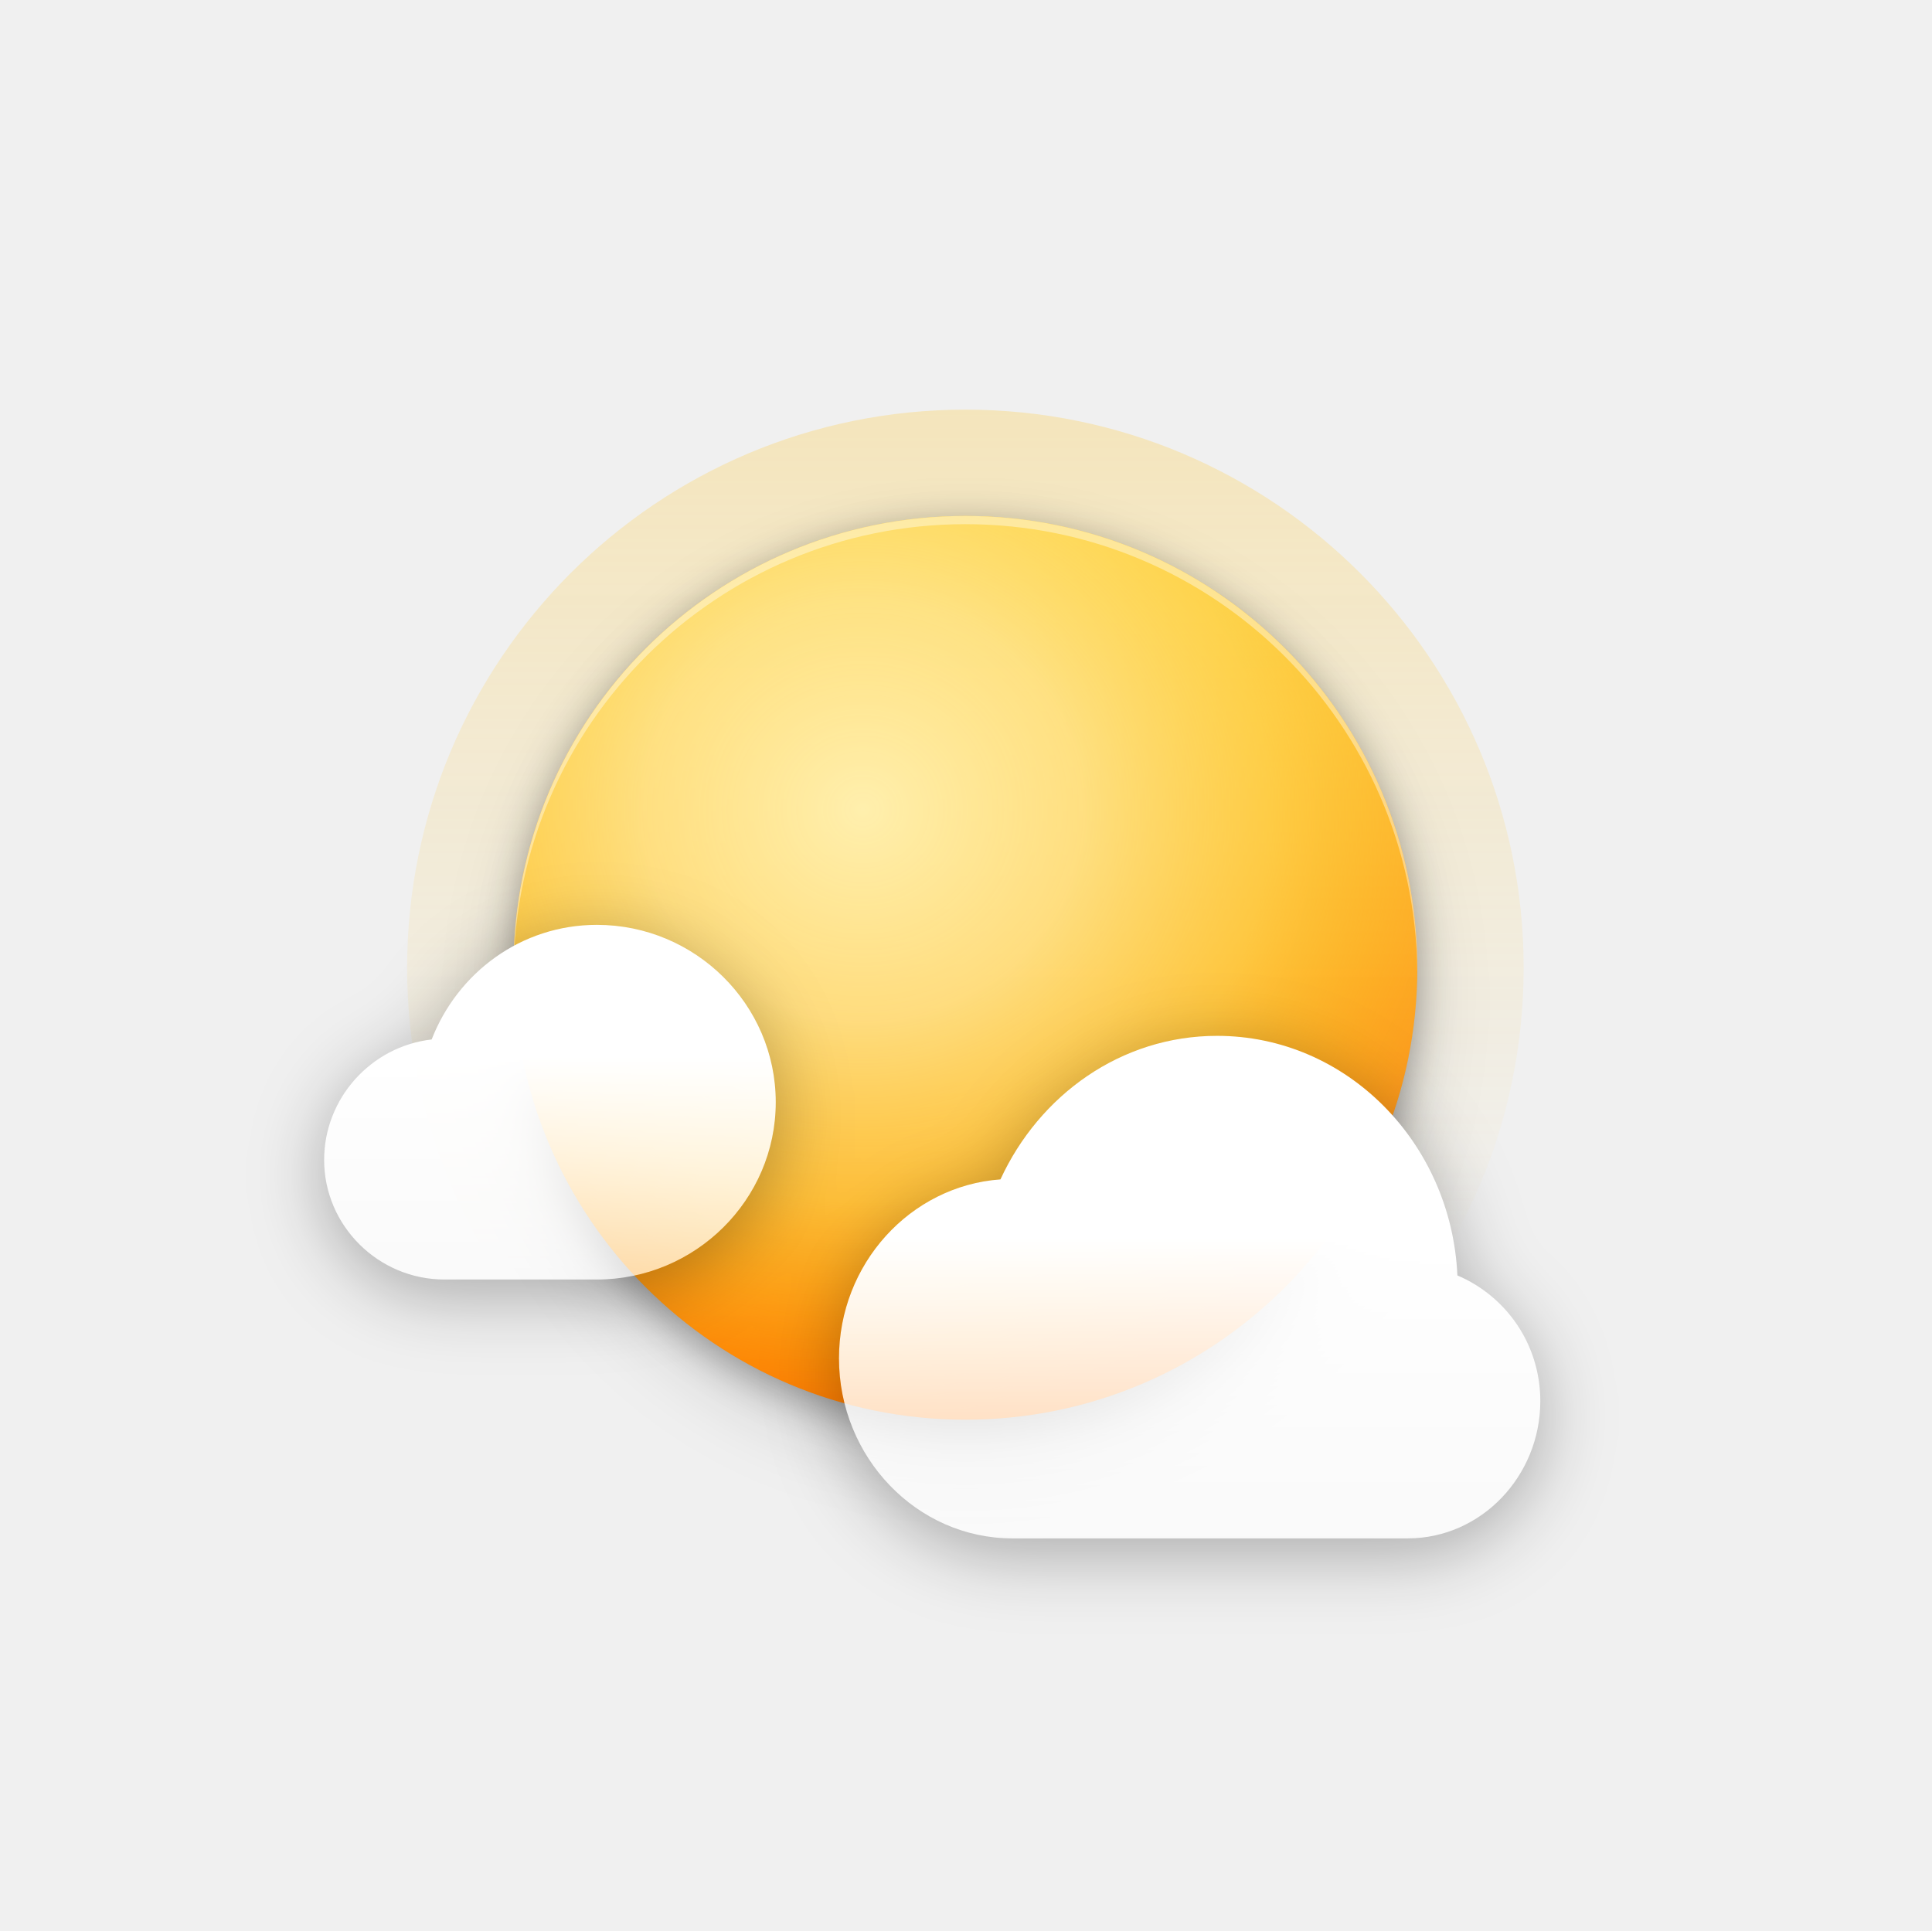
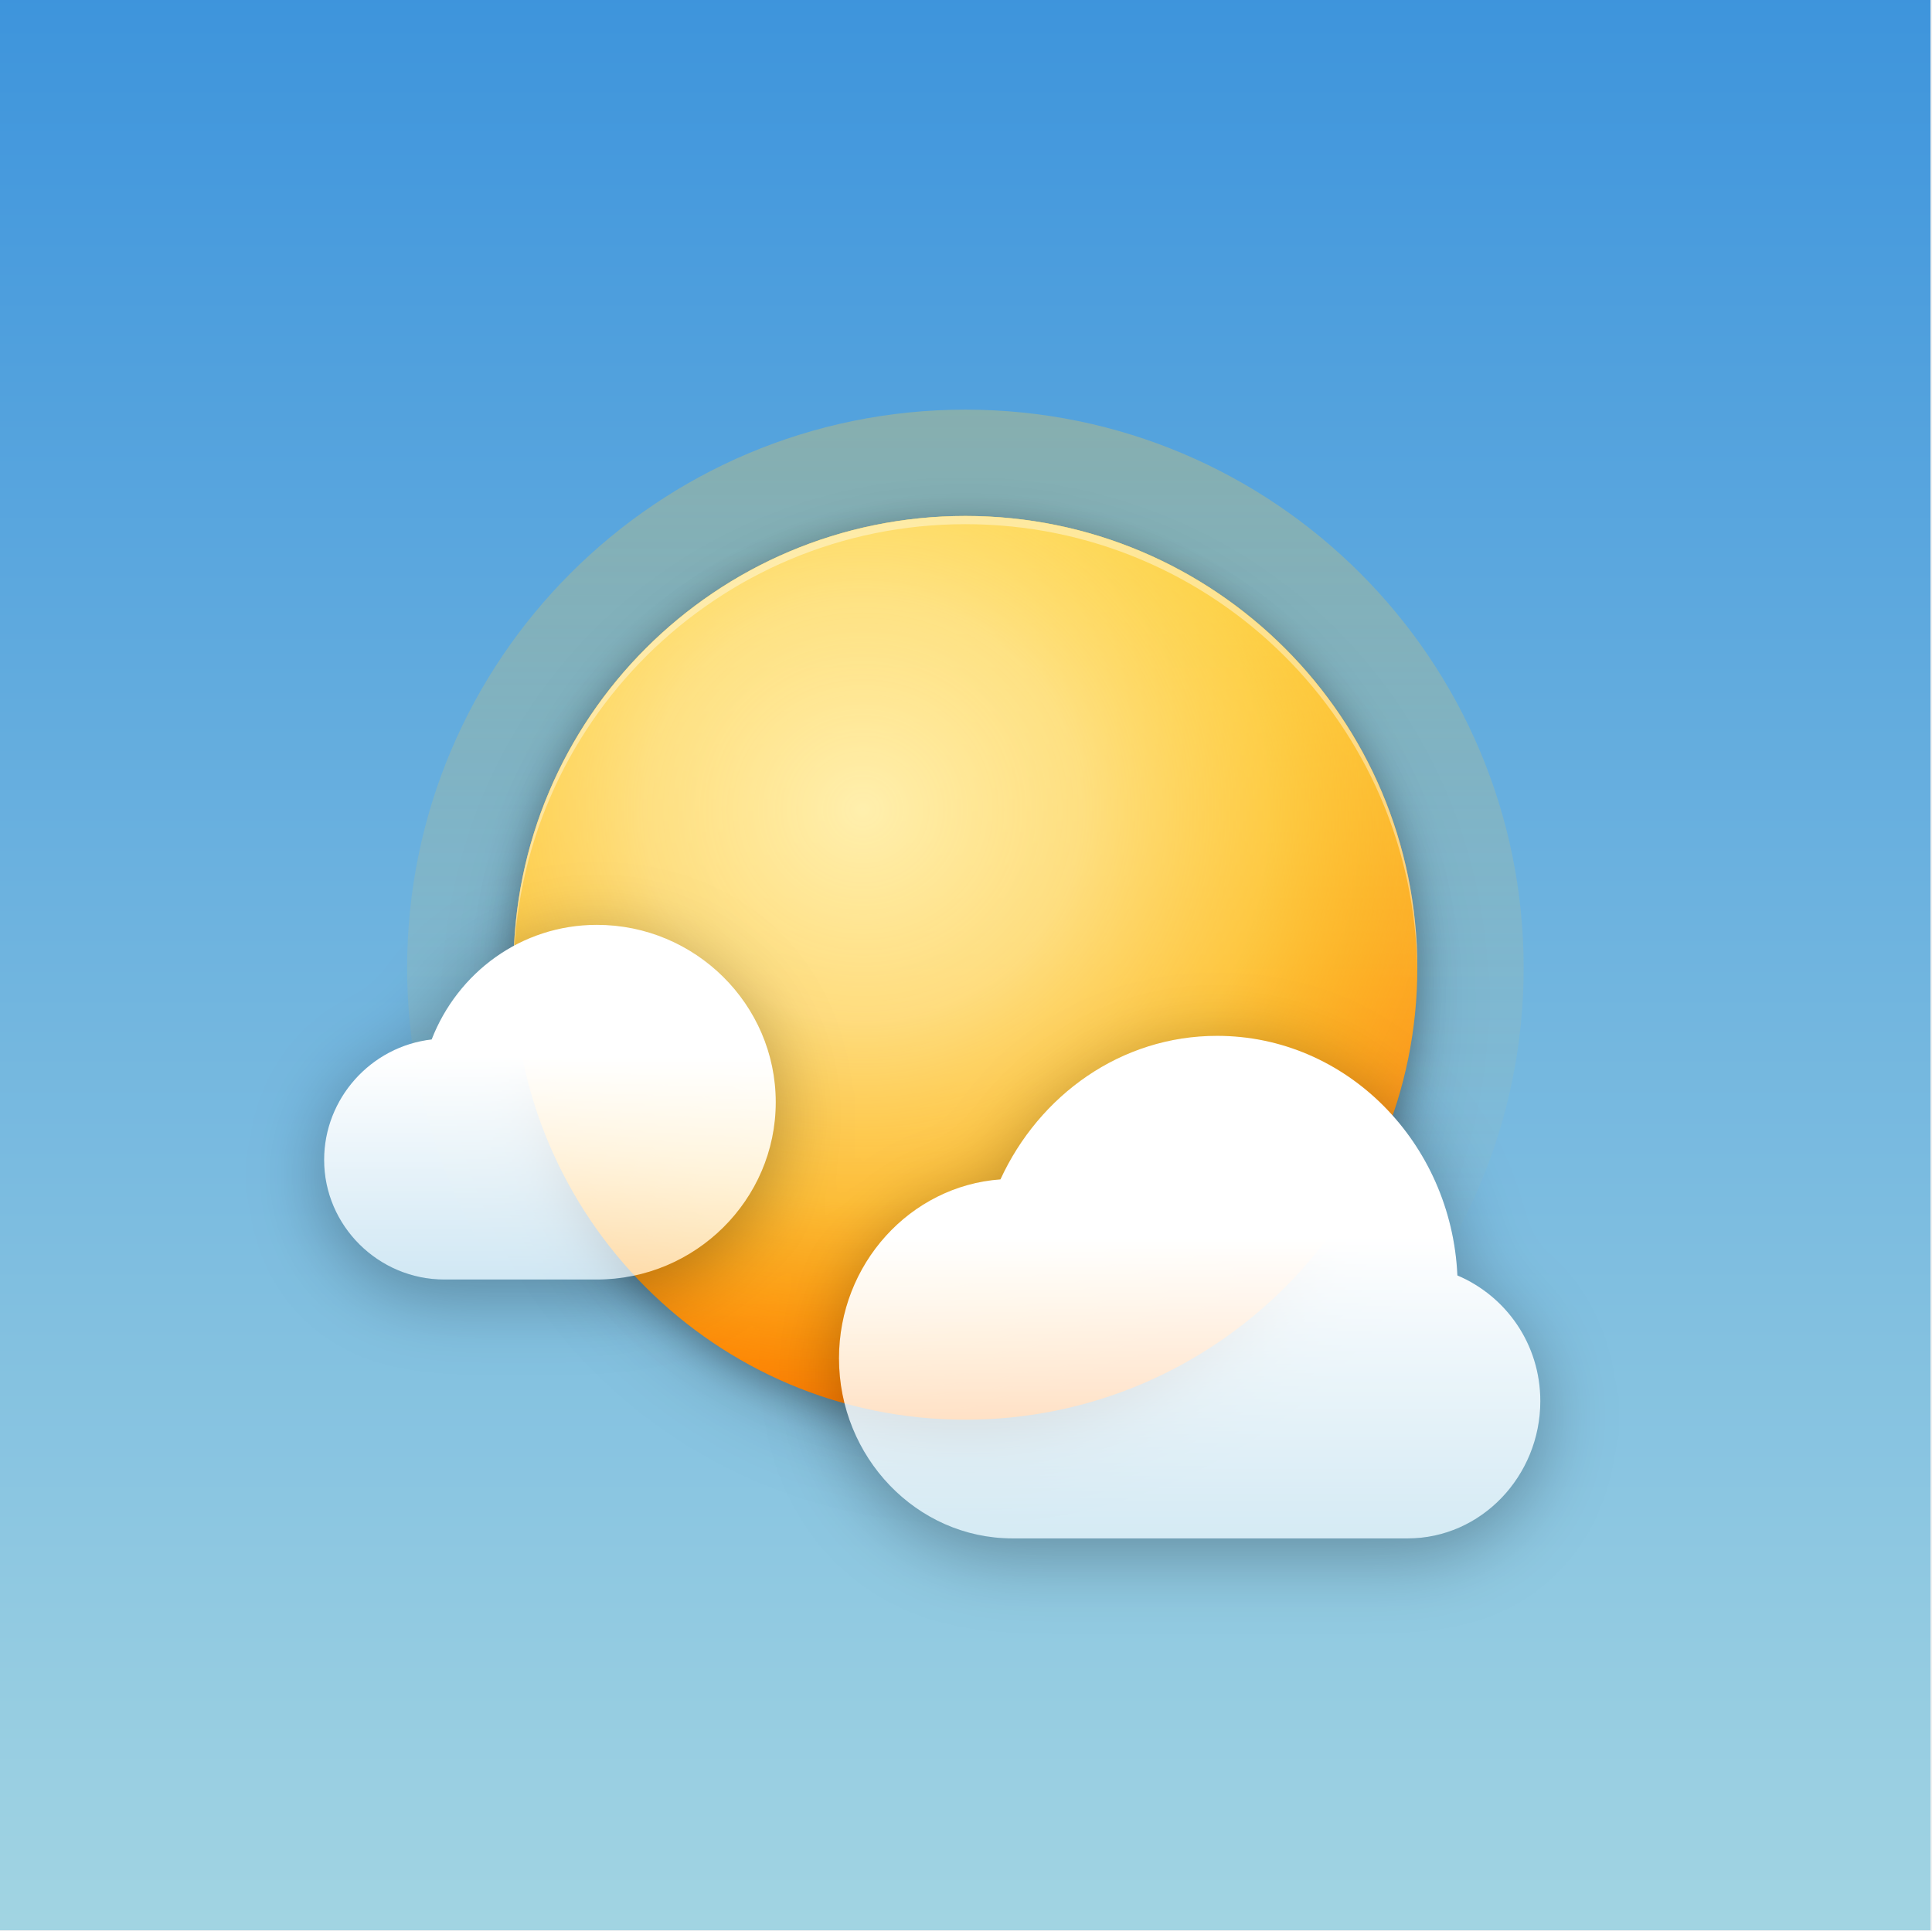
<svg xmlns="http://www.w3.org/2000/svg" xmlns:xlink="http://www.w3.org/1999/xlink" width="512.4" height="512" id="svg3336" version="1.1" style="enable-background:new">
  <defs id="defs3338">
    <filter style="color-interpolation-filters:sRGB" id="filter4245">
      <feFlood flood-opacity="0.4" flood-color="rgb(0,0,0)" result="flood" id="feFlood4247" />
      <feComposite in="flood" in2="SourceGraphic" operator="out" result="composite1" id="feComposite4249" />
      <feGaussianBlur in="composite1" stdDeviation="6" result="blur" id="feGaussianBlur4251" />
      <feOffset dx="0" dy="2" result="offset" id="feOffset4253" />
      <feComposite in="offset" in2="SourceGraphic" operator="atop" result="composite2" id="feComposite4255" />
    </filter>
    <filter style="color-interpolation-filters:sRGB" id="filter4711">
      <feFlood flood-opacity="0.502" flood-color="rgb(0,0,0)" result="flood" id="feFlood4713" />
      <feComposite in="flood" in2="SourceGraphic" operator="in" result="composite1" id="feComposite4715" />
      <feGaussianBlur in="composite1" stdDeviation="6" result="blur" id="feGaussianBlur4717" />
      <feOffset dx="0" dy="4" result="offset" id="feOffset4719" />
      <feComposite in="SourceGraphic" in2="offset" operator="over" result="composite2" id="feComposite4721" />
    </filter>
    <filter id="filter4214" x="-0.096" width="1.192" y="-0.096" height="1.192">
      <feGaussianBlur stdDeviation="11.52" id="feGaussianBlur4216" />
    </filter>
    <filter id="filter4220" x="-0.072" width="1.144" y="-0.143" height="1.286">
      <feGaussianBlur stdDeviation="9.706" id="feGaussianBlur4222" />
    </filter>
    <filter style="color-interpolation-filters:sRGB" id="filter4202">
      <feComposite k4="0" k3="0" in2="SourceGraphic" operator="arithmetic" k1="0" k2="1" result="composite1" id="feComposite4204" />
      <feColorMatrix in="composite1" values="0" type="saturate" result="colormatrix1" id="feColorMatrix4206" />
      <feFlood flood-opacity="1" flood-color="rgb(21,86,141)" result="flood1" id="feFlood4208" />
      <feBlend in="flood1" in2="colormatrix1" mode="multiply" result="blend1" id="feBlend4210" />
      <feBlend in2="blend1" mode="screen" result="blend2" id="feBlend4212" />
      <feColorMatrix in="blend2" values="1" type="saturate" result="colormatrix2" id="feColorMatrix4214" />
      <feComposite in="colormatrix2" in2="SourceGraphic" operator="in" result="composite2" id="feComposite4216" />
    </filter>
    <filter style="color-interpolation-filters:sRGB" id="filter4154">
      <feComposite in2="SourceGraphic" operator="arithmetic" k1="0" k2="1" result="composite1" id="feComposite4156" k3="0" k4="0" />
      <feColorMatrix in="composite1" values="0" type="saturate" result="colormatrix1" id="feColorMatrix4158" />
      <feFlood flood-opacity="1" flood-color="rgb(67,115,183)" result="flood1" id="feFlood4160" />
      <feBlend in="flood1" in2="colormatrix1" mode="multiply" result="blend1" id="feBlend4162" />
      <feBlend in2="blend1" mode="screen" result="blend2" id="feBlend4164" />
      <feColorMatrix in="blend2" values="1" type="saturate" result="colormatrix2" id="feColorMatrix4166" />
      <feComposite in="colormatrix2" in2="SourceGraphic" operator="in" result="composite2" id="feComposite4168" />
    </filter>
    <linearGradient id="linearGradient4198">
      <stop style="stop-color:#ffefad;stop-opacity:1" offset="0" id="stop4200" />
      <stop id="stop4218" offset="0.346" style="stop-color:#ffe88f;stop-opacity:0.839" />
      <stop id="stop4206" offset="0.642" style="stop-color:#ffdc50;stop-opacity:0.627" />
      <stop style="stop-color:#ffcc00;stop-opacity:0;" offset="1" id="stop4202" />
    </linearGradient>
    <linearGradient id="linearGradient4235">
      <stop style="stop-color:#ffffff;stop-opacity:1;" offset="0" id="stop4237" />
      <stop style="stop-color:#ffffff;stop-opacity:0;" offset="1" id="stop4240" />
    </linearGradient>
    <linearGradient id="linearGradient4325">
      <stop style="stop-color:#ffcc43;stop-opacity:1" offset="0" id="stop4327" />
      <stop style="stop-color:#ffcc43;stop-opacity:0" offset="1" id="stop4329" />
    </linearGradient>
    <linearGradient id="linearGradient4237">
      <stop style="stop-color:#fd7900;stop-opacity:1" offset="0" id="stop4239" />
      <stop style="stop-color:#fbcc4f;stop-opacity:0.996" offset="1" id="stop4241" />
    </linearGradient>
    <clipPath clipPathUnits="userSpaceOnUse" id="clipPath4241">
      <path id="path4243" d="m 166.054,18 179.892,0 c 145.297,0 166.054,20.737 166.054,165.899 l 0,144.203 c 0,145.161 -20.757,165.898 -166.054,165.898 l -179.892,0 C 20.757,494 0,473.263 0,328.102 L 0,183.899 C 0,38.737 20.757,18 166.054,18 Z" style="fill:#0000ff;fill-opacity:0.081;stroke:#0000ff;display:inline" />
    </clipPath>
    <clipPath clipPathUnits="userSpaceOnUse" id="clipPath4510">
      <path style="fill:#0000ff;fill-opacity:0.081;stroke:#0000ff;display:inline" d="m 463.307,-109.561 179.892,0 c 145.297,0 166.054,20.737 166.054,165.899 l 0,144.203 c 0,145.161 -20.757,165.898 -166.054,165.898 l -179.892,0 c -145.297,0 -166.054,-20.737 -166.054,-165.898 l 0,-144.203 c 0,-145.162 20.757,-165.899 166.054,-165.899 z" id="path4512" />
    </clipPath>
    <clipPath clipPathUnits="userSpaceOnUse" id="clipPath4707">
      <path id="path4709" d="m 166.054,18 179.892,0 c 145.297,0 166.054,20.737 166.054,165.899 l 0,144.203 c 0,145.161 -20.757,165.898 -166.054,165.898 l -179.892,0 C 20.757,494 0,473.263 0,328.102 L 0,183.899 C 0,38.737 20.757,18 166.054,18 Z" style="fill:#ff00ff;fill-opacity:0.505;stroke:none;display:inline" />
    </clipPath>
    <clipPath clipPathUnits="userSpaceOnUse" id="clipPath4170">
      <path style="fill:#ffffff;fill-opacity:1;stroke:none;display:inline" d="m 166.054,18 179.892,0 c 145.297,0 166.054,20.737 166.054,165.899 l 0,144.203 c 0,145.161 -20.757,165.898 -166.054,165.898 l -179.892,0 C 20.757,494 0,473.263 0,328.102 L 0,183.899 C 0,38.737 20.757,18 166.054,18 Z" id="path4172" />
    </clipPath>
    <linearGradient xlink:href="#linearGradient7537" id="linearGradient3223" gradientUnits="userSpaceOnUse" gradientTransform="matrix(5.332943,0,0,-5.417932,0.01904181,5682.273)" x1="44.237" y1="1046.266" x2="44.237" y2="960.214" />
    <linearGradient id="linearGradient7537">
      <stop style="stop-color:#247eca;stop-opacity:0.996" offset="0" id="stop7539" />
      <stop style="stop-color:#a1d4e2;stop-opacity:0.996" offset="1" id="stop7541" />
    </linearGradient>
    <clipPath clipPathUnits="userSpaceOnUse" id="clipPath4967">
      <path style="opacity:0.4;color:#000000;fill:#ff00ff;fill-opacity:1;fill-rule:nonzero;stroke:none;stroke-width:1;marker:none;visibility:visible;display:inline;overflow:visible;enable-background:accumulate" d="M 119.864,193.96 236.178,151.15 339.167,166.365 392.098,328.039 392.283,494 119.864,494 Z" id="path4969" />
    </clipPath>
    <clipPath clipPathUnits="userSpaceOnUse" id="clipPath4126">
      <path style="opacity:0.571;color:#000000;fill:#ff00ff;fill-opacity:1;fill-rule:nonzero;stroke:none;stroke-width:1;marker:none;visibility:visible;display:inline;overflow:visible;enable-background:accumulate" d="m 160.282,309.999 122.95,60 0,124.001 -122.95,0 z" id="path4128" />
    </clipPath>
    <clipPath clipPathUnits="userSpaceOnUse" id="clipPath4327">
      <path id="path4329" d="m 620,120 272,0 0,204 -68,68 -204,0 z" style="opacity:0.438;color:#000000;fill:#ff00ff;fill-opacity:1;fill-rule:nonzero;stroke:none;stroke-width:10;marker:none;visibility:visible;display:inline;overflow:visible;enable-background:accumulate" />
    </clipPath>
    <clipPath clipPathUnits="userSpaceOnUse" id="clipPath4175">
      <rect style="opacity:0.4;color:#000000;fill:#ff00ff;fill-opacity:1;fill-rule:nonzero;stroke:none;stroke-width:10;marker:none;visibility:visible;display:inline;overflow:visible;enable-background:accumulate" id="rect4177" width="272" height="224" x="120" y="270" />
    </clipPath>
    <linearGradient xlink:href="#linearGradient4181" id="linearGradient4465" gradientUnits="userSpaceOnUse" x1="176" y1="240" x2="176" y2="136" gradientTransform="translate(0,-376)" />
    <linearGradient id="linearGradient4181">
      <stop id="stop4311" offset="0" style="stop-color:#c7c8ca;stop-opacity:1" />
      <stop id="stop4313" offset="1" style="stop-color:#aaadb2;stop-opacity:1" />
    </linearGradient>
    <linearGradient xlink:href="#linearGradient4277" id="linearGradient4283" x1="176" y1="136" x2="176" y2="237.938" gradientUnits="userSpaceOnUse" />
    <linearGradient id="linearGradient4277">
      <stop style="stop-color:#ffffff;stop-opacity:1;" offset="0" id="stop4279" />
      <stop style="stop-color:#ffffff;stop-opacity:0;" offset="1" id="stop4281" />
    </linearGradient>
    <linearGradient xlink:href="#linearGradient4181" id="linearGradient4189" gradientUnits="userSpaceOnUse" x1="176" y1="240" x2="176" y2="136" gradientTransform="translate(0,-376)" />
    <linearGradient xlink:href="#linearGradient4277" id="linearGradient4197" x1="176" y1="136" x2="176" y2="237.938" gradientUnits="userSpaceOnUse" />
    <linearGradient xlink:href="#linearGradient4181" id="linearGradient4209" gradientUnits="userSpaceOnUse" x1="176" y1="240" x2="176" y2="136" gradientTransform="translate(0,-376)" />
    <linearGradient xlink:href="#linearGradient4277" id="linearGradient4217" x1="176" y1="136" x2="176" y2="237.938" gradientUnits="userSpaceOnUse" />
    <clipPath clipPathUnits="userSpaceOnUse" id="clipPath4371">
      <path style="color:#000000;fill:#ff0000;fill-opacity:0.505;fill-rule:nonzero;stroke:none;stroke-width:40;marker:none;visibility:visible;display:inline;overflow:visible;enable-background:accumulate" d="m 104,232 0,48 136,0 0,-48 -136,0 z m 168,0 0,48 136,0 0,-48 -136,0 z m -168,136 0,112 136,0 0,-112 -136,0 z m 168,0 0,112 136,0 0,-112 -136,0 z" id="path4373" />
    </clipPath>
    <linearGradient xlink:href="#linearGradient4181-5" id="linearGradient4465-6" gradientUnits="userSpaceOnUse" x1="176" y1="240" x2="176" y2="136" gradientTransform="translate(0,-376)" />
    <linearGradient id="linearGradient4181-5">
      <stop id="stop4311-7" offset="0" style="stop-color:#888888;stop-opacity:1" />
      <stop id="stop4313-3" offset="1" style="stop-color:#646464;stop-opacity:1" />
    </linearGradient>
    <linearGradient xlink:href="#linearGradient4181-5" id="linearGradient4167" gradientUnits="userSpaceOnUse" x1="176" y1="240" x2="176" y2="136" gradientTransform="translate(0,-376)" />
    <linearGradient xlink:href="#linearGradient4181-5" id="linearGradient4179" gradientUnits="userSpaceOnUse" x1="176" y1="240" x2="176" y2="136" gradientTransform="translate(0,-376)" />
    <clipPath clipPathUnits="userSpaceOnUse" id="clipPath4371-1">
      <path style="color:#000000;fill:#ff0000;fill-opacity:0.505;fill-rule:nonzero;stroke:none;stroke-width:40;marker:none;visibility:visible;display:inline;overflow:visible;enable-background:accumulate" d="m 104,232 0,48 136,0 0,-48 -136,0 z m 168,0 0,48 136,0 0,-48 -136,0 z m -168,136 0,112 136,0 0,-112 -136,0 z m 168,0 0,112 136,0 0,-112 -136,0 z" id="path4373-0" />
    </clipPath>
    <linearGradient xlink:href="#linearGradient4390" id="linearGradient5805" gradientUnits="userSpaceOnUse" x1="112" y1="280" x2="112" y2="232" />
    <linearGradient id="linearGradient4390">
      <stop style="stop-color:#b4b4b4;stop-opacity:0.996" offset="0" id="stop4392" />
      <stop id="stop4398" offset="0.166" style="stop-color:#d0d0d0;stop-opacity:0.996" />
      <stop style="stop-color:#e3e3e3;stop-opacity:0.996" offset="0.829" id="stop4400" />
      <stop style="stop-color:#ffffff;stop-opacity:0.996" offset="1" id="stop4394" />
    </linearGradient>
    <linearGradient xlink:href="#linearGradient4475" id="linearGradient5807" gradientUnits="userSpaceOnUse" x1="112" y1="232" x2="112" y2="276" />
    <linearGradient id="linearGradient4475">
      <stop style="stop-color:#ffffff;stop-opacity:1;" offset="0" id="stop4477" />
      <stop style="stop-color:#ffffff;stop-opacity:0;" offset="1" id="stop4479" />
    </linearGradient>
    <clipPath clipPathUnits="userSpaceOnUse" id="clipPath4242">
      <rect style="opacity:0.4;color:#000000;fill:#ff00ff;fill-opacity:1;fill-rule:nonzero;stroke:none;stroke-width:10;marker:none;visibility:visible;display:inline;overflow:visible;enable-background:accumulate" id="rect4244" width="16" height="88" x="104" y="264" />
    </clipPath>
    <linearGradient xlink:href="#linearGradient4390" id="linearGradient4250" gradientUnits="userSpaceOnUse" x1="112" y1="280" x2="112" y2="232" />
    <linearGradient xlink:href="#linearGradient4475" id="linearGradient4262" gradientUnits="userSpaceOnUse" x1="112" y1="232" x2="112" y2="276" />
    <linearGradient xlink:href="#linearGradient4142" id="linearGradient4148" x1="221.781" y1="353" x2="221.781" y2="494" gradientUnits="userSpaceOnUse" />
    <linearGradient id="linearGradient4142">
      <stop style="stop-color:#000000;stop-opacity:1;" offset="0" id="stop4144" />
      <stop id="stop4158" offset="0.75" style="stop-color:#000000;stop-opacity:0" />
      <stop style="stop-color:#000000;stop-opacity:0" offset="1" id="stop4146" />
    </linearGradient>
    <linearGradient xlink:href="#linearGradient7537-6" id="linearGradient4912-2" x1="256" y1="18" x2="256" y2="494" gradientUnits="userSpaceOnUse" />
    <linearGradient id="linearGradient7537-6">
      <stop style="stop-color:#68aedd;stop-opacity:0.996" offset="0" id="stop7539-0" />
      <stop style="stop-color:#2b7abe;stop-opacity:0.996" offset="1" id="stop7541-1" />
    </linearGradient>
    <clipPath clipPathUnits="userSpaceOnUse" id="clipPath4312">
      <rect style="color:#000000;fill:#ff00ff;fill-opacity:1;fill-rule:nonzero;stroke:none;stroke-width:1;marker:none;visibility:visible;display:inline;overflow:visible;enable-background:accumulate" id="rect4314" width="512" height="476" x="0" y="18" />
    </clipPath>
    <clipPath clipPathUnits="userSpaceOnUse" id="clipPath4333">
      <path id="path4335" d="m 0.73,318.937 c -23.833,0 -43.154,19.321 -43.154,43.154 0,17.081 9.926,31.842 24.322,38.836 -14.936,13.518 -24.322,33.056 -24.322,54.787 0,40.8 33.075,73.873 73.875,73.873 20.505,0 39.053,-8.358 52.438,-21.848 7.652,32.642 36.93,56.957 71.906,56.957 40.8,0 73.873,-33.075 73.873,-73.875 0,-40.8 -33.073,-73.873 -73.873,-73.873 -6.754,0 -13.29,0.923 -19.506,2.621 0.789,-4.168 1.219,-8.463 1.219,-12.861 0,-37.972 -30.782,-68.754 -68.754,-68.754 -10.261,0 -19.987,2.263 -28.732,6.293 -6.79,-14.927 -21.823,-25.311 -39.291,-25.311 z" style="color:#000000;fill:#ff00ff;fill-opacity:1;fill-rule:nonzero;stroke:none;stroke-width:4;marker:none;visibility:visible;display:inline;overflow:visible;enable-background:accumulate" />
    </clipPath>
    <clipPath clipPathUnits="userSpaceOnUse" id="clipPath4419">
      <path id="path4421" d="m 0.73,318.937 c -23.833,0 -43.154,19.321 -43.154,43.154 0,17.081 9.926,31.842 24.322,38.836 -14.936,13.518 -24.322,33.056 -24.322,54.787 0,40.8 33.075,73.873 73.875,73.873 20.505,0 39.053,-8.358 52.438,-21.848 7.652,32.642 36.93,56.957 71.906,56.957 40.8,0 73.873,-33.075 73.873,-73.875 0,-40.8 -33.073,-73.873 -73.873,-73.873 -6.754,0 -13.29,0.923 -19.506,2.621 0.789,-4.168 1.219,-8.463 1.219,-12.861 0,-37.972 -30.782,-68.754 -68.754,-68.754 -10.261,0 -19.987,2.263 -28.732,6.293 -6.79,-14.927 -21.823,-25.311 -39.291,-25.311 z" style="color:#000000;fill:#ff00ff;fill-opacity:1;fill-rule:nonzero;stroke:none;stroke-width:4;marker:none;visibility:visible;display:inline;overflow:visible;enable-background:accumulate" />
    </clipPath>
    <clipPath clipPathUnits="userSpaceOnUse" id="clipPath4450">
      <path id="path4452" d="m 538.799,285.393 c -5.789,0 -11.46,0.495 -16.984,1.426 -3.442,-0.674 -6.994,-1.035 -10.633,-1.035 -24.804,0 -45.773,16.407 -52.656,38.959 -0.384,0.494 -0.77,0.987 -1.145,1.488 -6.878,-4.042 -14.885,-6.369 -23.439,-6.369 -25.595,0 -46.342,20.749 -46.342,46.344 0,1.217 0.057,2.419 0.152,3.611 -5.377,-1.077 -10.937,-1.646 -16.631,-1.646 -44.337,0 -80.676,34.245 -84.012,77.727 -9.583,-4.457 -20.255,-6.963 -31.52,-6.963 -41.365,0 -74.898,33.533 -74.898,74.898 0,41.365 33.533,74.898 74.898,74.898 19.157,0 36.627,-7.202 49.871,-19.033 22.51,29.223 57.846,48.057 97.586,48.057 67.994,0 123.113,-55.121 123.113,-123.115 0,-2.312 -0.07,-4.608 -0.195,-6.889 4.204,0.53 8.487,0.803 12.834,0.803 56.102,0 101.582,-45.479 101.582,-101.58 0,-56.102 -45.48,-101.58 -101.582,-101.58 z" style="color:#000000;fill:#ff00ff;fill-opacity:1;fill-rule:nonzero;stroke:none;stroke-width:6;marker:none;visibility:visible;display:inline;overflow:visible;enable-background:accumulate" />
    </clipPath>
    <clipPath clipPathUnits="userSpaceOnUse" id="clipPath4481">
      <path id="path4483" d="m 412.525,434.023 c -20.722,0 -38.782,11.347 -48.342,28.158 -5.389,-3.023 -11.601,-4.754 -18.219,-4.754 -20.602,0 -37.303,16.703 -37.303,37.305 0,20.602 16.701,37.303 37.303,37.303 8.672,0 16.647,-2.97 22.982,-7.934 10.182,12.848 25.912,21.098 43.578,21.098 9.164,0 17.801,-2.231 25.422,-6.158 6.708,9.896 18.043,16.398 30.898,16.398 20.602,0 37.303,-16.701 37.303,-37.303 0,-20.602 -16.701,-37.303 -37.303,-37.303 -0.476,0 -0.948,0.018 -1.42,0.035 -4.195,-26.546 -27.175,-46.846 -54.9,-46.846 z" style="color:#000000;fill:#ff00ff;fill-opacity:1;fill-rule:nonzero;stroke:none;stroke-width:6;marker:none;visibility:visible;display:inline;overflow:visible;enable-background:accumulate" />
    </clipPath>
    <linearGradient xlink:href="#linearGradient4237" id="linearGradient4257" gradientUnits="userSpaceOnUse" x1="256" y1="382" x2="256" y2="94" />
    <clipPath clipPathUnits="userSpaceOnUse" id="clipPath4221">
      <path id="path4223" d="m 457.141,310.119 c -73.643,0 -137.164,43.3 -166.523,105.822 -5.68,-0.749 -11.473,-1.141 -17.357,-1.141 -72.648,0 -131.539,58.891 -131.539,131.539 0,72.648 58.891,131.541 131.539,131.541 31.674,0 60.732,-11.198 83.436,-29.848 28.876,18.869 63.377,29.848 100.445,29.848 101.554,0 183.879,-82.327 183.879,-183.881 0,-101.554 -82.325,-183.881 -183.879,-183.881 z" style="color:#000000;fill:#ff00ff;fill-opacity:1;fill-rule:nonzero;stroke:none;stroke-width:5;marker:none;visibility:visible;display:inline;overflow:visible;enable-background:accumulate" />
    </clipPath>
    <clipPath clipPathUnits="userSpaceOnUse" id="clipPath4257">
      <circle transform="matrix(1.736921,0,0,1.736921,-429.2321,-337.9773)" id="path4260" style="color:#000000;fill:#ff00ff;fill-opacity:1;fill-rule:nonzero;stroke:none;stroke-width:5;marker:none;visibility:visible;display:inline;overflow:visible;enable-background:accumulate" cx="261.676" cy="526.088" r="131.54" />
    </clipPath>
    <linearGradient xlink:href="#linearGradient4325" id="linearGradient4331" x1="112" y1="238" x2="332.065" y2="238" gradientUnits="userSpaceOnUse" />
    <linearGradient xlink:href="#linearGradient4235" id="linearGradient4242" x1="316.995" y1="305.94" x2="316.995" y2="573.271" gradientUnits="userSpaceOnUse" gradientTransform="matrix(0.809631,0,0,0.809631,58.86806,80.44334)" />
    <linearGradient xlink:href="#linearGradient4235" id="linearGradient4302" x1="-123.7" y1="-659.679" x2="-123.7" y2="-457.453" gradientUnits="userSpaceOnUse" />
    <linearGradient xlink:href="#linearGradient7537-9" id="linearGradient4912-5" x1="256" y1="18" x2="256" y2="494" gradientUnits="userSpaceOnUse" />
    <linearGradient id="linearGradient7537-9">
      <stop style="stop-color:#82b8dc;stop-opacity:0.996" offset="0" id="stop7539-4" />
      <stop style="stop-color:#4291d4;stop-opacity:0.996" offset="1" id="stop7541-2" />
    </linearGradient>
    <clipPath clipPathUnits="userSpaceOnUse" id="clipPath4415">
      <path style="color:#000000;fill:#ff00ff;fill-opacity:1;fill-rule:nonzero;stroke:none;stroke-width:1;marker:none;visibility:visible;display:inline;overflow:visible;enable-background:accumulate" d="m 0,18 0,476 512,0 0,-476 -512,0 z m 158.299,227.312 c 26.082,0 47.447,21.103 47.447,47.043 0,25.94 -21.365,47.037 -47.447,47.037 l -40.447,0 c -17.503,0 -31.889,-14.262 -31.889,-31.738 0,-16.298 12.419,-30.089 28.52,-31.943 6.869,-17.677 23.706,-30.398 43.816,-30.398 z m 164.484,29.441 c 34.433,0 62.154,28.406 63.746,63.553 12.902,5.481 21.99,18.227 21.99,33.326 0,19.901 -15.685,36.426 -35.166,36.426 l -50.57,0 -54.252,0 c -25.473,0 -46.018,-21.599 -46.018,-47.76 0,-25.038 18.875,-45.727 42.82,-47.471 10.294,-22.341 31.952,-38.074 57.449,-38.074 z" id="path4417" />
    </clipPath>
    <radialGradient xlink:href="#linearGradient4198" id="radialGradient4204" cx="223.316" cy="188.709" fx="223.316" fy="188.709" r="144" gradientUnits="userSpaceOnUse" gradientTransform="matrix(1.166339,-2.0999905e-8,2.0157067e-8,1.119527,-31.6261,3.476784)" />
    <filter style="color-interpolation-filters:sRGB" id="filter4292" x="-0.048" width="1.096" y="-0.048" height="1.096">
      <feGaussianBlur stdDeviation="5.76" id="feGaussianBlur4294" />
    </filter>
    <linearGradient gradientTransform="matrix(1,0,0,1.07563,0,-37.36134)" xlink:href="#linearGradient7537-8" id="linearGradient4912" x1="256" y1="18" x2="256" y2="494" gradientUnits="userSpaceOnUse" />
    <linearGradient id="linearGradient7537-8">
      <stop style="stop-color:#3d94dc;stop-opacity:0.996" offset="0" id="stop7539-5" />
      <stop style="stop-color:#a1d4e2;stop-opacity:0.996" offset="1" id="stop7541-23" />
    </linearGradient>
  </defs>
-   <g id="layer1" style="display:none" transform="translate(0,18)">
-     <rect style="color:#000000;fill:url(#linearGradient4912);fill-opacity:1;fill-rule:nonzero;stroke:none;stroke-width:1;marker:none;visibility:visible;display:inline;overflow:visible;enable-background:accumulate" id="rect4158" width="512" height="512" x="0" y="-18" />
+   <g id="layer1" style="display:inline" transform="translate(0,18)">
+     <rect style="color:#000000;display:inline;overflow:visible;visibility:visible;fill:url(#linearGradient4912);fill-opacity:1;fill-rule:nonzero;stroke:none;stroke-width:1;marker:none;enable-background:accumulate" id="rect4158" width="512" height="512" x="0" y="-18" />
  </g>
  <g id="layer4">
    <circle style="opacity:0.3;color:#000000;fill:url(#linearGradient4331);fill-opacity:1;fill-rule:nonzero;stroke:none;stroke-width:6;marker:none;visibility:visible;display:inline;overflow:visible;enable-background:accumulate" id="path4321" transform="matrix(0,1.028194,-1.028194,0,500.7509,-6.501034)" cx="256" cy="238" r="144" d="M 400,238 A 144,144 0 0 1 256,382 144,144 0 0 1 112,238 144,144 0 0 1 256,94 144,144 0 0 1 400,238 Z" />
    <circle transform="matrix(0.832348,0,0,0.832348,42.95947,67.32618)" id="path4212" style="opacity:0.15;color:#000000;fill:#000000;fill-opacity:1;fill-rule:nonzero;stroke:none;stroke-width:6;marker:none;visibility:visible;display:inline;overflow:visible;filter:url(#filter4214);enable-background:accumulate" cx="256" cy="238" r="144" d="M 400,238 A 144,144 0 0 1 256,382 144,144 0 0 1 112,238 144,144 0 0 1 256,94 144,144 0 0 1 400,238 Z" />
    <circle style="opacity:0.3;color:#000000;fill:#000000;fill-opacity:1;fill-rule:nonzero;stroke:none;stroke-width:6;marker:none;visibility:visible;display:inline;overflow:visible;filter:url(#filter4292);enable-background:accumulate" id="path4304" transform="matrix(0.832348,0,0,0.832348,42.95947,60.79498)" cx="256" cy="238" r="144" d="M 400,238 A 144,144 0 0 1 256,382 144,144 0 0 1 112,238 144,144 0 0 1 256,94 144,144 0 0 1 400,238 Z" />
    <circle transform="matrix(0.832348,0,0,0.832348,42.95947,58.61792)" id="path4255" style="color:#000000;fill:url(#linearGradient4257);fill-opacity:1;fill-rule:nonzero;stroke:none;stroke-width:6;marker:none;visibility:visible;display:inline;overflow:visible;enable-background:accumulate" cx="256" cy="238" r="144" d="M 400,238 A 144,144 0 0 1 256,382 144,144 0 0 1 112,238 144,144 0 0 1 256,94 144,144 0 0 1 400,238 Z" />
    <circle style="color:#000000;fill:url(#radialGradient4204);fill-opacity:1;fill-rule:nonzero;stroke:none;stroke-width:6;marker:none;visibility:visible;display:inline;overflow:visible;enable-background:accumulate" id="path4195" cx="256.041" cy="256.717" r="119.858" d="M 375.899,256.717 A 119.858,119.858 0 0 1 256.041,376.575 119.858,119.858 0 0 1 136.182,256.717 119.858,119.858 0 0 1 256.041,136.859 119.858,119.858 0 0 1 375.899,256.717 Z" />
    <path style="font-style:normal;font-variant:normal;font-weight:normal;font-stretch:normal;text-indent:0;text-align:start;text-decoration:none;line-height:normal;letter-spacing:normal;word-spacing:normal;text-transform:none;direction:ltr;block-progression:tb;writing-mode:lr-tb;text-anchor:start;baseline-shift:baseline;color:#000000;color-interpolation:sRGB;color-interpolation-filters:linearRGB;fill:url(#linearGradient4242);fill-opacity:1;stroke:none;stroke-width:4;marker:none;visibility:visible;display:inline;overflow:visible;enable-background:accumulate;clip-rule:nonzero;color-rendering:auto;image-rendering:auto;shape-rendering:auto;text-rendering:auto;font-family:sans-serif;-inkscape-font-specification:sans-serif" d="m 322.783,274.755 c -25.497,0 -47.155,15.732 -57.449,38.073 -23.945,1.744 -42.82,22.432 -42.82,47.47 0,26.161 20.544,47.761 46.017,47.761 l 54.252,0 50.571,0 c 19.481,0 35.167,-16.525 35.167,-36.426 0,-15.099 -9.09,-27.846 -21.991,-33.326 -1.593,-35.147 -29.313,-63.552 -63.746,-63.552 z" id="path4233" />
    <path id="path812" d="m -208.318,605.62 c -7.842,0 -14.554,5.029 -17.318,12.187 -0.061,-6.7e-4 -0.121,0 -0.182,0 -7.088,0 -12.833,6.002 -12.833,13.406 0,7.404 5.746,13.406 12.833,13.406 l 17.5,0 16.333,0 c 5.155,0 9.333,-4.365 9.333,-9.75 0,-4.543 -2.974,-8.363 -7,-9.445 0.001,-0.103 0,-0.202 0,-0.305 0,-10.77 -8.357,-19.5 -18.667,-19.5 z" style="color:#000000;fill:#ffffff;stroke:#cccccc;stroke-width:4;stroke-miterlimit:4;stroke-dasharray:none;marker:none;visibility:visible;display:none;overflow:visible;enable-background:accumulate" />
    <g id="g4262" transform="matrix(0.809631,0,0,0.809631,250.5438,814.3207)">
      <path style="font-style:normal;font-variant:normal;font-weight:normal;font-stretch:normal;text-indent:0;text-align:start;text-decoration:none;line-height:normal;letter-spacing:normal;word-spacing:normal;text-transform:none;direction:ltr;block-progression:tb;writing-mode:lr-tb;text-anchor:start;baseline-shift:baseline;color:#000000;color-interpolation:sRGB;color-interpolation-filters:linearRGB;fill:url(#linearGradient4302);fill-opacity:1;stroke:none;stroke-width:4;marker:none;visibility:visible;display:inline;overflow:visible;enable-background:accumulate;clip-rule:nonzero;color-rendering:auto;image-rendering:auto;shape-rendering:auto;text-rendering:auto;font-family:sans-serif;-inkscape-font-specification:sans-serif" d="m -113.935,-702.799 c 32.215,0 58.603,26.065 58.603,58.105 0,32.039 -26.388,58.096 -58.603,58.096 l -49.957,0 c -21.618,0 -39.387,-17.615 -39.387,-39.201 0,-20.131 15.338,-37.164 35.224,-39.454 8.484,-21.833 29.281,-37.546 54.12,-37.546 z" id="path4294" />
      <g style="display:none" id="layer2">
        <path id="path812-2" d="m 47.333,17 c -7.842,0 -14.554,5.029 -17.318,12.187 -0.061,-6.73e-4 -0.121,0 -0.182,0 C 22.746,29.188 17,35.19 17,42.594 c 0,7.404 5.746,13.406 12.833,13.406 l 17.5,0 16.333,0 c 5.155,0 9.333,-4.365 9.333,-9.75 0,-4.543 -2.974,-8.363 -7,-9.445 0.001,-0.103 0,-0.202 0,-0.305 C 66,25.73 57.643,17 47.333,17 Z" style="color:#000000;fill:none;stroke:#cccccc;stroke-width:4.941;stroke-miterlimit:4;stroke-dasharray:none;marker:none;visibility:visible;display:inline;overflow:visible;enable-background:accumulate" />
      </g>
    </g>
    <g id="g4412" clip-path="url(#clipPath4415)" style="opacity:0.3;filter:url(#filter4220)">
      <path id="path4332" d="m 158.299,249.312 c -20.11,0 -36.947,12.722 -43.816,30.398 -16.1,1.854 -28.52,15.645 -28.52,31.943 0,17.477 14.386,31.738 31.889,31.738 l 40.447,0 c 26.082,0 47.447,-21.097 47.447,-47.037 0,-25.94 -21.365,-47.043 -47.447,-47.043 z m 164.484,29.441 c -25.497,0 -47.155,15.733 -57.449,38.074 -23.945,1.744 -42.82,22.432 -42.82,47.471 0,26.161 20.545,47.76 46.018,47.76 l 54.252,0 50.57,0 c 19.481,0 35.166,-16.525 35.166,-36.426 0,-15.099 -9.088,-27.846 -21.99,-33.326 -1.593,-35.147 -29.313,-63.553 -63.746,-63.553 z" style="font-style:normal;font-variant:normal;font-weight:normal;font-stretch:normal;text-indent:0;text-align:start;text-decoration:none;line-height:normal;letter-spacing:normal;word-spacing:normal;text-transform:none;direction:ltr;block-progression:tb;writing-mode:lr-tb;text-anchor:start;baseline-shift:baseline;color:#000000;color-interpolation:sRGB;color-interpolation-filters:linearRGB;fill:#000000;fill-opacity:1;stroke:none;stroke-width:4;marker:none;visibility:visible;display:inline;overflow:visible;enable-background:accumulate;clip-rule:nonzero;color-rendering:auto;image-rendering:auto;shape-rendering:auto;text-rendering:auto;font-family:sans-serif;-inkscape-font-specification:sans-serif" />
    </g>
    <path style="color:#000000;fill:none;stroke:#cccccc;stroke-width:4;stroke-miterlimit:4;stroke-dasharray:none;marker:none;visibility:visible;display:none;overflow:visible;enable-background:accumulate" d="m 288.866,828.084 c -6.349,0 -11.783,4.072 -14.021,9.867 -0.05,-5.5e-4 -0.098,0 -0.148,0 -5.738,0 -10.39,4.86 -10.39,10.854 0,5.995 4.652,10.854 10.39,10.854 l 14.169,0 13.224,0 c 4.173,0 7.557,-3.534 7.557,-7.894 0,-3.678 -2.408,-6.771 -5.667,-7.647 10e-4,-0.083 0,-0.163 0,-0.247 0,-8.719 -6.766,-15.788 -15.113,-15.788 z" id="path4340" />
    <path style="opacity:0.4;color:#000000;fill:#ffffff;fill-opacity:1;fill-rule:nonzero;stroke:none;stroke-width:6;marker:none;visibility:visible;display:inline;overflow:visible;enable-background:accumulate" d="m 256.04,136.859 c -66.196,0 -119.858,53.662 -119.858,119.858 0,0.364 0.01,0.725 0.013,1.089 0.586,-65.694 54.013,-118.769 119.845,-118.769 65.832,0 119.259,53.076 119.845,118.769 0.003,-0.363 0.013,-0.725 0.013,-1.089 0,-66.196 -53.662,-119.858 -119.858,-119.858 z" id="path4351" />
  </g>
</svg>
